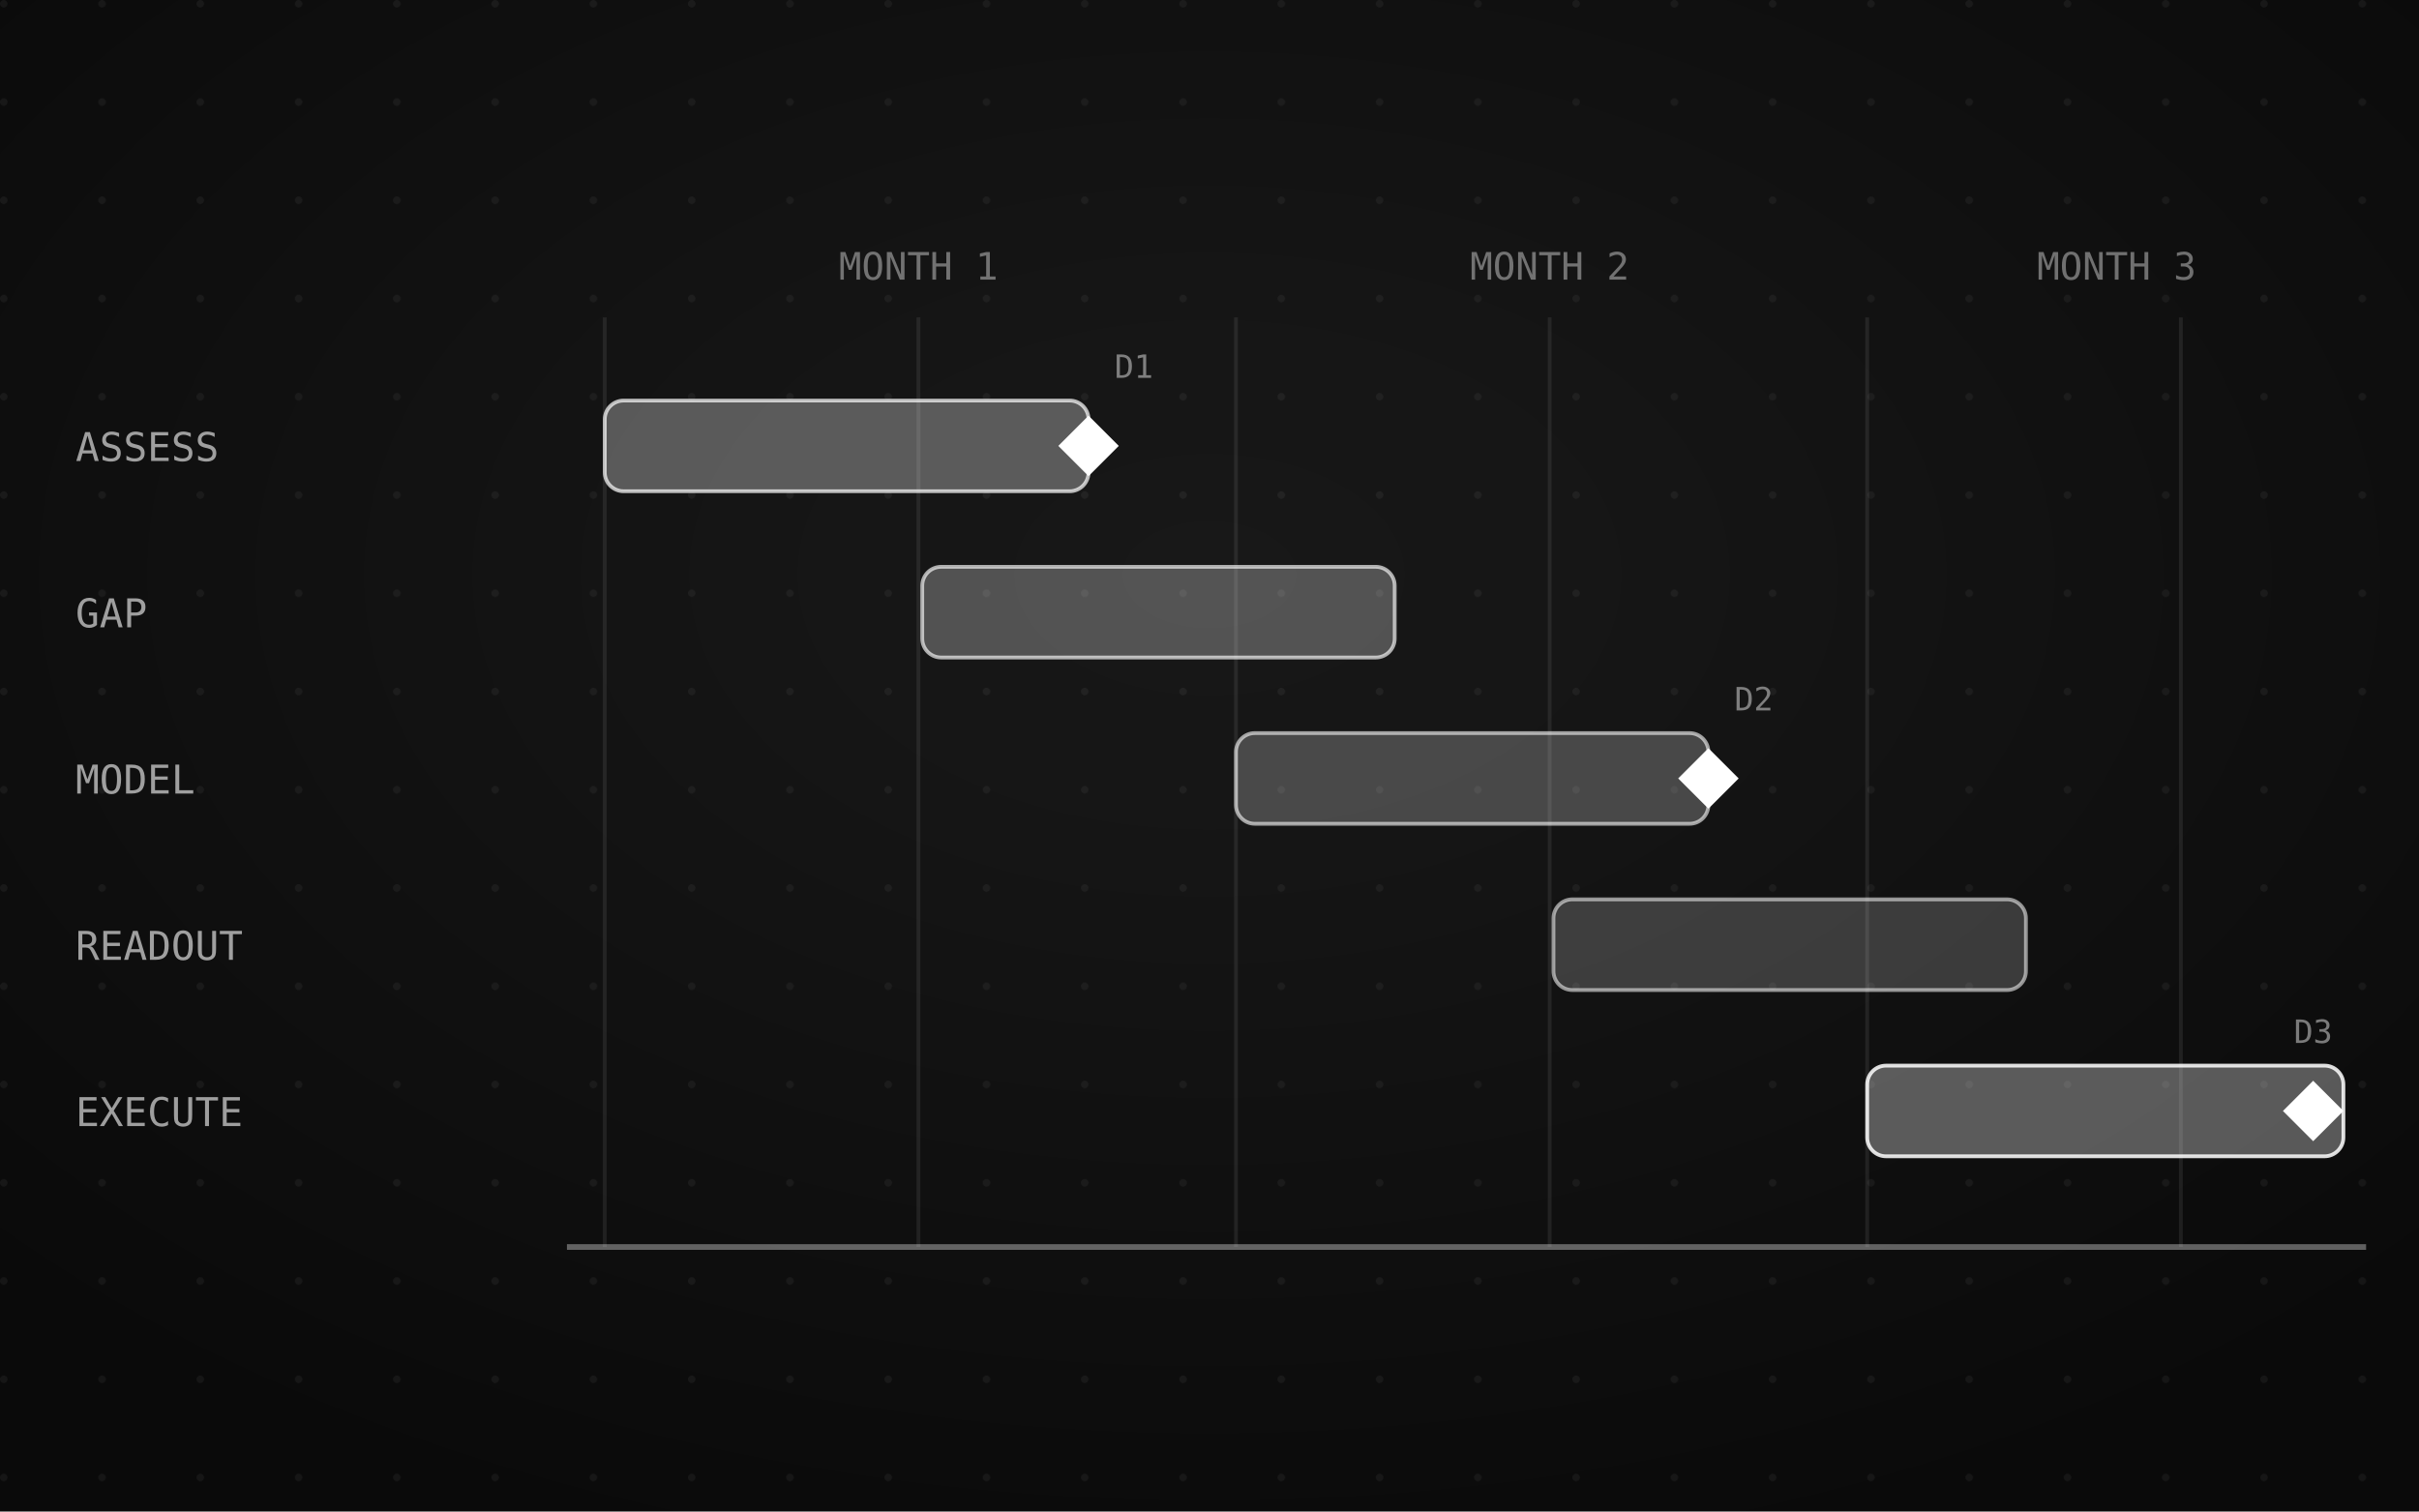
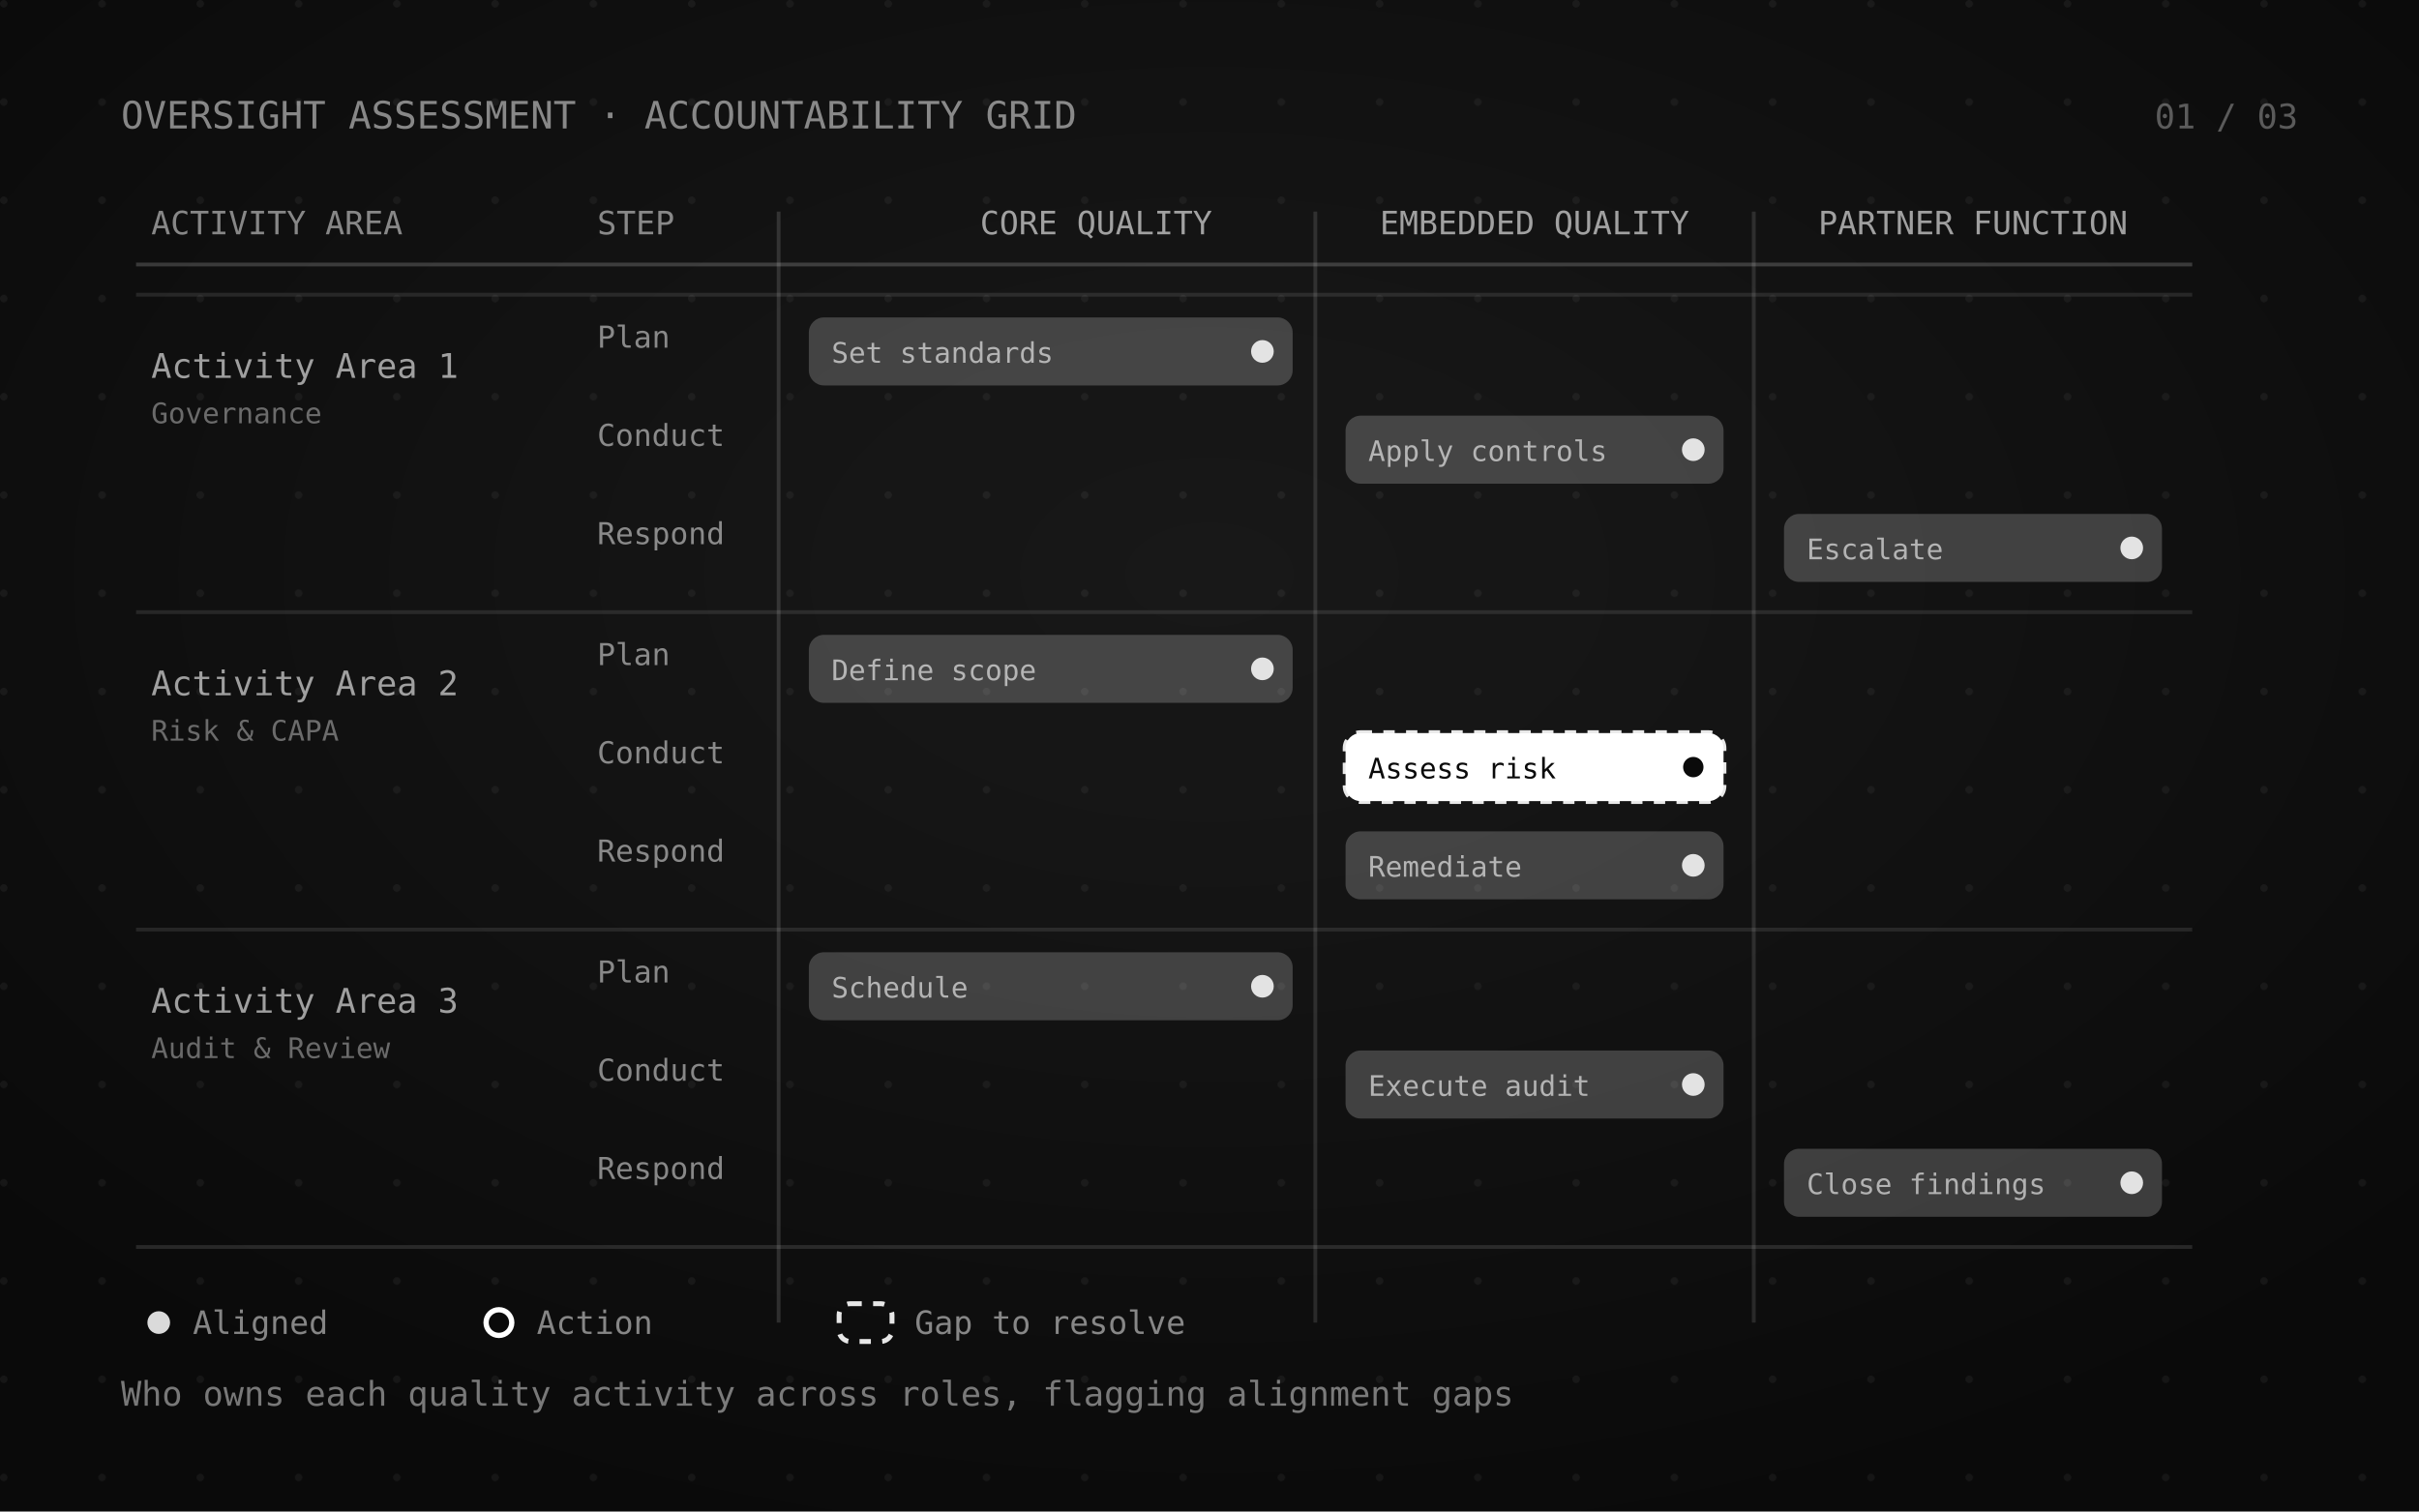
- <svg xmlns="http://www.w3.org/2000/svg" viewBox="0 0 640 400" role="img" aria-label="Five-phase project plan as a cascading Gantt chart">
+ <svg xmlns="http://www.w3.org/2000/svg" viewBox="0 0 640 400" role="img" aria-label="Quality oversight accountability grid: activity areas by process step mapped to owning roles, with alignment badges flagging gaps">
  <defs>
-     <pattern id="q1" width="26" height="26" patternUnits="userSpaceOnUse">
-       <circle cx="1" cy="1" r="1" fill="#ffffff" fill-opacity="0.05" />
+     <pattern id="g" width="26" height="26" patternUnits="userSpaceOnUse">
+       <circle cx="1" cy="1" r="1" fill="#fff" fill-opacity="0.05" />
    </pattern>
-     <radialGradient id="q1v" cx="50%" cy="38%" r="68%">
-       <stop offset="0%" stop-color="#ffffff" stop-opacity="0.06" />
-       <stop offset="100%" stop-color="#ffffff" stop-opacity="0" />
+     <radialGradient id="gv" cx="50%" cy="38%" r="66%">
+       <stop offset="0%" stop-color="#fff" stop-opacity="0.06" />
+       <stop offset="100%" stop-color="#fff" stop-opacity="0" />
    </radialGradient>
  </defs>
  <rect width="640" height="400" fill="#0a0a0a" />
-   <rect width="640" height="400" fill="url(#q1)" />
-   <rect width="640" height="400" fill="url(#q1v)" />
-   <g fill="#ffffff" fill-opacity="0.4" font-family="'JetBrains Mono',monospace" font-size="10" text-anchor="middle">
-     <text x="243" y="74">MONTH 1</text>
-     <text x="410" y="74">MONTH 2</text>
-     <text x="560" y="74">MONTH 3</text>
-   </g>
-   <g stroke="#ffffff" stroke-opacity="0.08" stroke-width="1">
-     <path d="M160 84 V330" />
-     <path d="M243 84 V330" />
-     <path d="M327 84 V330" />
-     <path d="M410 84 V330" />
-     <path d="M494 84 V330" />
-     <path d="M577 84 V330" />
-   </g>
-   <path d="M150 330 H626" stroke="#ffffff" stroke-opacity="0.35" stroke-width="1.5" />
-   <g font-family="'JetBrains Mono',monospace" font-size="10.5" fill="#ffffff" fill-opacity="0.6">
-     <text x="20" y="122">ASSESS</text>
-     <text x="20" y="166">GAP</text>
-     <text x="20" y="210">MODEL</text>
-     <text x="20" y="254">READOUT</text>
-     <text x="20" y="298">EXECUTE</text>
-   </g>
-   <g>
-     <rect x="160" y="106" width="128" height="24" rx="5" fill="#ffffff" fill-opacity="0.30" stroke="#ffffff" stroke-opacity="0.7" />
-     <rect x="244" y="150" width="125" height="24" rx="5" fill="#ffffff" fill-opacity="0.26" stroke="#ffffff" stroke-opacity="0.65" />
-     <rect x="327" y="194" width="125" height="24" rx="5" fill="#ffffff" fill-opacity="0.22" stroke="#ffffff" stroke-opacity="0.6" />
-     <rect x="411" y="238" width="125" height="24" rx="5" fill="#ffffff" fill-opacity="0.18" stroke="#ffffff" stroke-opacity="0.55" />
-     <rect x="494" y="282" width="126" height="24" rx="5" fill="#ffffff" fill-opacity="0.32" stroke="#ffffff" stroke-opacity="0.85" />
-   </g>
-   <g fill="#ffffff">
-     <path d="M288 118 l8 -8 8 8 -8 8 z" transform="translate(-8,0)" />
-     <path d="M452 206 l8 -8 8 8 -8 8 z" transform="translate(-8,0)" />
-     <path d="M620 294 l8 -8 8 8 -8 8 z" transform="translate(-16,0)" />
-   </g>
-   <g fill="#ffffff" fill-opacity="0.45" font-family="'JetBrains Mono',monospace" font-size="8.5" text-anchor="middle">
-     <text x="300" y="100">D1</text>
-     <text x="464" y="188">D2</text>
-     <text x="612" y="276">D3</text>
-   </g>
+   <rect width="640" height="400" fill="url(#g)" />
+   <rect width="640" height="400" fill="url(#gv)" />
+   <text x="32" y="34" font-family="'JetBrains Mono',monospace" font-size="10" fill="#fff" fill-opacity="0.5">OVERSIGHT ASSESSMENT · ACCOUNTABILITY GRID</text>
+   <text x="608" y="34" text-anchor="end" font-family="'JetBrains Mono',monospace" font-size="9" fill="#fff" fill-opacity="0.32">01 / 03</text>
+   <text x="40" y="62" font-family="'JetBrains Mono',monospace" font-size="8.5" fill="#fff" fill-opacity="0.5">ACTIVITY AREA</text>
+   <text x="158" y="62" font-family="'JetBrains Mono',monospace" font-size="8.5" fill="#fff" fill-opacity="0.5">STEP</text>
+   <text x="290" y="62" text-anchor="middle" font-family="'JetBrains Mono',monospace" font-size="8.5" fill="#fff" fill-opacity="0.6">CORE QUALITY</text>
+   <text x="406" y="62" text-anchor="middle" font-family="'JetBrains Mono',monospace" font-size="8.5" fill="#fff" fill-opacity="0.6">EMBEDDED QUALITY</text>
+   <text x="522" y="62" text-anchor="middle" font-family="'JetBrains Mono',monospace" font-size="8.5" fill="#fff" fill-opacity="0.6">PARTNER FUNCTION</text>
+   <line x1="36" y1="70" x2="580" y2="70" stroke="#fff" stroke-opacity="0.18" stroke-width="1" />
+   <line x1="206" y1="56" x2="206" y2="350" stroke="#fff" stroke-opacity="0.14" stroke-width="1" />
+   <line x1="348" y1="56" x2="348" y2="350" stroke="#fff" stroke-opacity="0.12" stroke-width="1" />
+   <line x1="464" y1="56" x2="464" y2="350" stroke="#fff" stroke-opacity="0.12" stroke-width="1" />
+   <text x="40" y="100" font-family="'JetBrains Mono',monospace" font-size="9" fill="#fff" fill-opacity="0.6">Activity Area 1</text>
+   <text x="40" y="112" font-family="'JetBrains Mono',monospace" font-size="7.5" fill="#fff" fill-opacity="0.38">Governance</text>
+   <text x="158" y="92" font-family="'JetBrains Mono',monospace" font-size="8" fill="#fff" fill-opacity="0.5">Plan</text>
+   <text x="158" y="118" font-family="'JetBrains Mono',monospace" font-size="8" fill="#fff" fill-opacity="0.5">Conduct</text>
+   <text x="158" y="144" font-family="'JetBrains Mono',monospace" font-size="8" fill="#fff" fill-opacity="0.5">Respond</text>
+   <line x1="36" y1="78" x2="580" y2="78" stroke="#fff" stroke-opacity="0.10" stroke-width="1" />
+   <rect x="214" y="84" width="128" height="18" rx="4" fill="#fff" fill-opacity="0.20" />
+   <text x="220" y="96" font-family="'JetBrains Mono',monospace" font-size="7.5" fill="#fff" fill-opacity="0.6">Set standards</text>
+   <circle cx="334" cy="93" r="3" fill="#fff" fill-opacity="0.85" />
+   <rect x="356" y="110" width="100" height="18" rx="4" fill="#fff" fill-opacity="0.20" />
+   <text x="362" y="122" font-family="'JetBrains Mono',monospace" font-size="7.5" fill="#fff" fill-opacity="0.6">Apply controls</text>
+   <circle cx="448" cy="119" r="3" fill="#fff" fill-opacity="0.85" />
+   <rect x="472" y="136" width="100" height="18" rx="4" fill="#fff" fill-opacity="0.20" />
+   <text x="478" y="148" font-family="'JetBrains Mono',monospace" font-size="7.5" fill="#fff" fill-opacity="0.6">Escalate</text>
+   <circle cx="564" cy="145" r="3" fill="#fff" fill-opacity="0.85" />
+   <line x1="36" y1="162" x2="580" y2="162" stroke="#fff" stroke-opacity="0.10" stroke-width="1" />
+   <text x="40" y="184" font-family="'JetBrains Mono',monospace" font-size="9" fill="#fff" fill-opacity="0.6">Activity Area 2</text>
+   <text x="40" y="196" font-family="'JetBrains Mono',monospace" font-size="7.5" fill="#fff" fill-opacity="0.38">Risk &amp; CAPA</text>
+   <text x="158" y="176" font-family="'JetBrains Mono',monospace" font-size="8" fill="#fff" fill-opacity="0.5">Plan</text>
+   <text x="158" y="202" font-family="'JetBrains Mono',monospace" font-size="8" fill="#fff" fill-opacity="0.5">Conduct</text>
+   <text x="158" y="228" font-family="'JetBrains Mono',monospace" font-size="8" fill="#fff" fill-opacity="0.5">Respond</text>
+   <rect x="214" y="168" width="128" height="18" rx="4" fill="#fff" fill-opacity="0.20" />
+   <text x="220" y="180" font-family="'JetBrains Mono',monospace" font-size="7.5" fill="#fff" fill-opacity="0.6">Define scope</text>
+   <circle cx="334" cy="177" r="3" fill="#fff" fill-opacity="0.85" />
+   <rect x="356" y="194" width="100" height="18" rx="4" fill="#fff" fill-opacity="1" />
+   <text x="362" y="206" font-family="'JetBrains Mono',monospace" font-size="7.5" fill="#0a0a0a">Assess risk</text>
+   <rect x="356" y="194" width="100" height="18" rx="4" fill="none" stroke="#fff" stroke-opacity="0.9" stroke-width="1.5" stroke-dasharray="3 3" />
+   <circle cx="448" cy="203" r="3.4" fill="#0a0a0a" stroke="#fff" stroke-width="1.4" />
+   <rect x="356" y="220" width="100" height="18" rx="4" fill="#fff" fill-opacity="0.20" />
+   <text x="362" y="232" font-family="'JetBrains Mono',monospace" font-size="7.5" fill="#fff" fill-opacity="0.6">Remediate</text>
+   <circle cx="448" cy="229" r="3" fill="#fff" fill-opacity="0.85" />
+   <line x1="36" y1="246" x2="580" y2="246" stroke="#fff" stroke-opacity="0.10" stroke-width="1" />
+   <text x="40" y="268" font-family="'JetBrains Mono',monospace" font-size="9" fill="#fff" fill-opacity="0.6">Activity Area 3</text>
+   <text x="40" y="280" font-family="'JetBrains Mono',monospace" font-size="7.5" fill="#fff" fill-opacity="0.38">Audit &amp; Review</text>
+   <text x="158" y="260" font-family="'JetBrains Mono',monospace" font-size="8" fill="#fff" fill-opacity="0.5">Plan</text>
+   <text x="158" y="286" font-family="'JetBrains Mono',monospace" font-size="8" fill="#fff" fill-opacity="0.5">Conduct</text>
+   <text x="158" y="312" font-family="'JetBrains Mono',monospace" font-size="8" fill="#fff" fill-opacity="0.5">Respond</text>
+   <rect x="214" y="252" width="128" height="18" rx="4" fill="#fff" fill-opacity="0.20" />
+   <text x="220" y="264" font-family="'JetBrains Mono',monospace" font-size="7.5" fill="#fff" fill-opacity="0.6">Schedule</text>
+   <circle cx="334" cy="261" r="3" fill="#fff" fill-opacity="0.85" />
+   <rect x="356" y="278" width="100" height="18" rx="4" fill="#fff" fill-opacity="0.20" />
+   <text x="362" y="290" font-family="'JetBrains Mono',monospace" font-size="7.5" fill="#fff" fill-opacity="0.6">Execute audit</text>
+   <circle cx="448" cy="287" r="3" fill="#fff" fill-opacity="0.85" />
+   <rect x="472" y="304" width="100" height="18" rx="4" fill="#fff" fill-opacity="0.20" />
+   <text x="478" y="316" font-family="'JetBrains Mono',monospace" font-size="7.5" fill="#fff" fill-opacity="0.6">Close findings</text>
+   <circle cx="564" cy="313" r="3" fill="#fff" fill-opacity="0.85" />
+   <line x1="36" y1="330" x2="580" y2="330" stroke="#fff" stroke-opacity="0.12" stroke-width="1" />
+   <circle cx="42" cy="350" r="3" fill="#fff" fill-opacity="0.85" />
+   <text x="51" y="353" font-family="'JetBrains Mono',monospace" font-size="8.5" fill="#fff" fill-opacity="0.5">Aligned</text>
+   <circle cx="132" cy="350" r="3.4" fill="#0a0a0a" stroke="#fff" stroke-width="1.4" />
+   <text x="142" y="353" font-family="'JetBrains Mono',monospace" font-size="8.5" fill="#fff" fill-opacity="0.5">Action</text>
+   <rect x="222" y="345" width="14" height="10" rx="3" fill="none" stroke="#fff" stroke-opacity="0.9" stroke-width="1.3" stroke-dasharray="3 3" />
+   <text x="242" y="353" font-family="'JetBrains Mono',monospace" font-size="8.5" fill="#fff" fill-opacity="0.5">Gap to resolve</text>
+   <text x="32" y="372" font-family="'JetBrains Mono',monospace" font-size="9" fill="#fff" fill-opacity="0.45">Who owns each quality activity across roles, flagging alignment gaps</text>
</svg>
